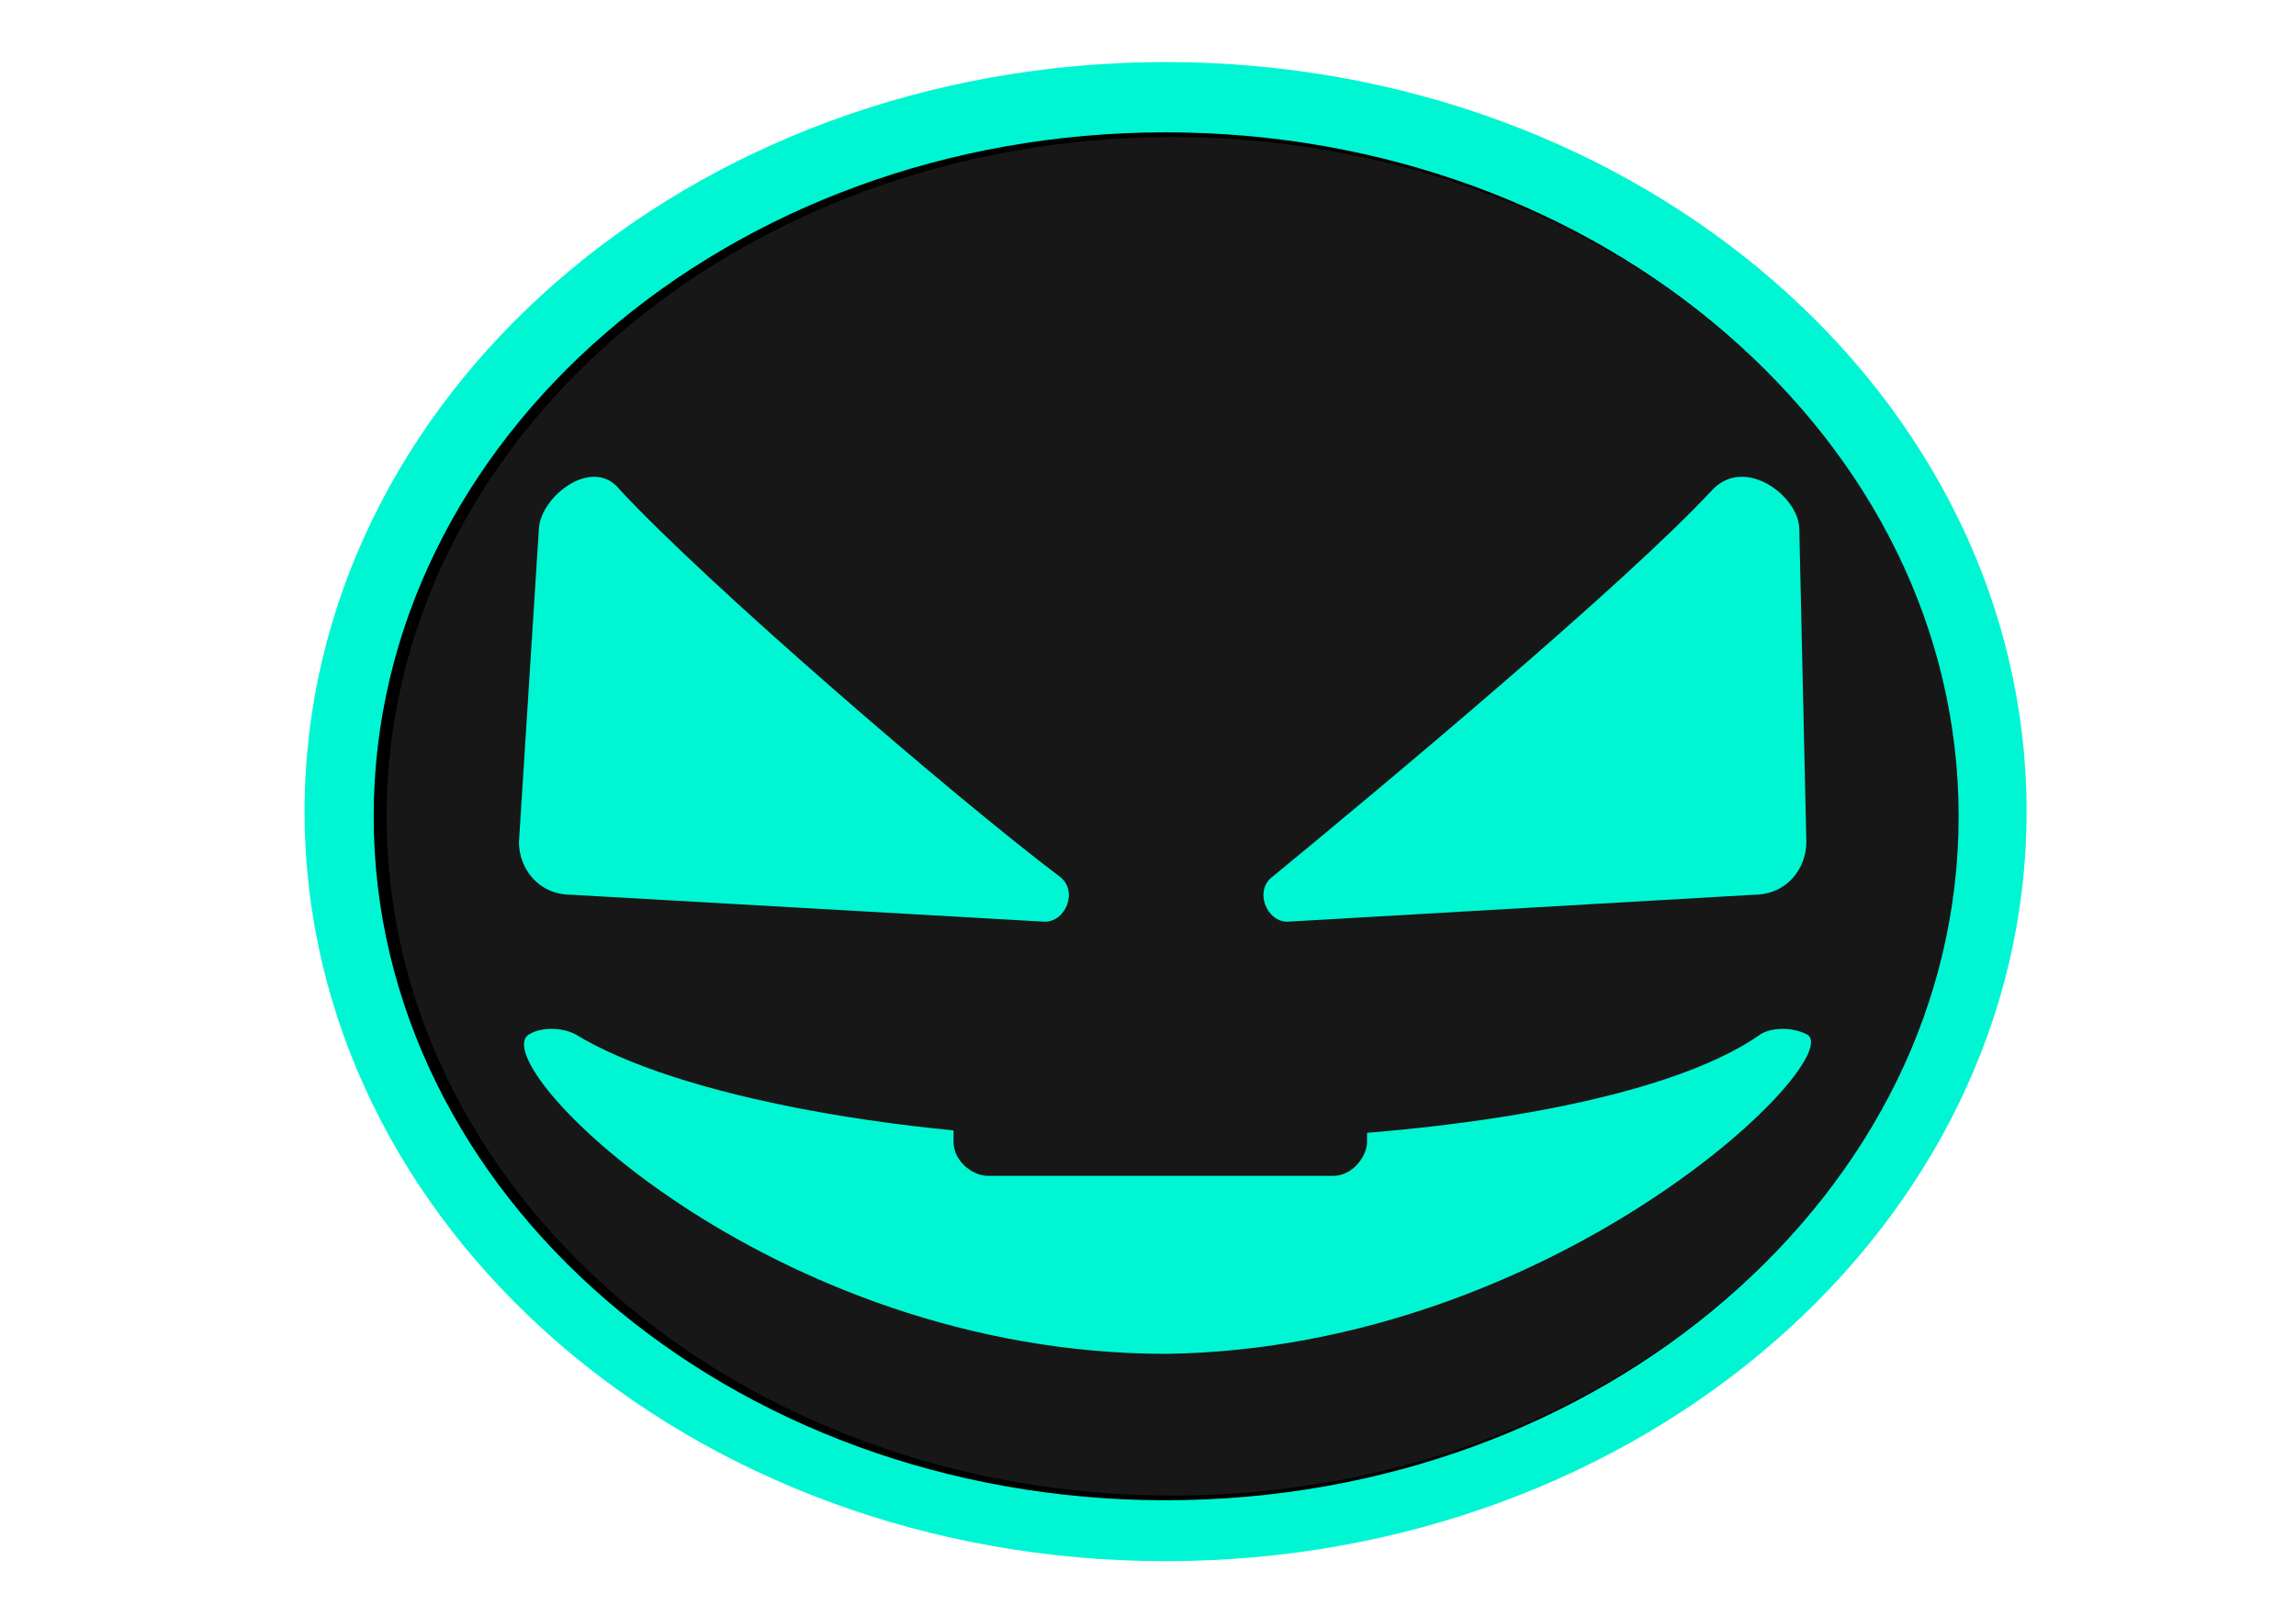
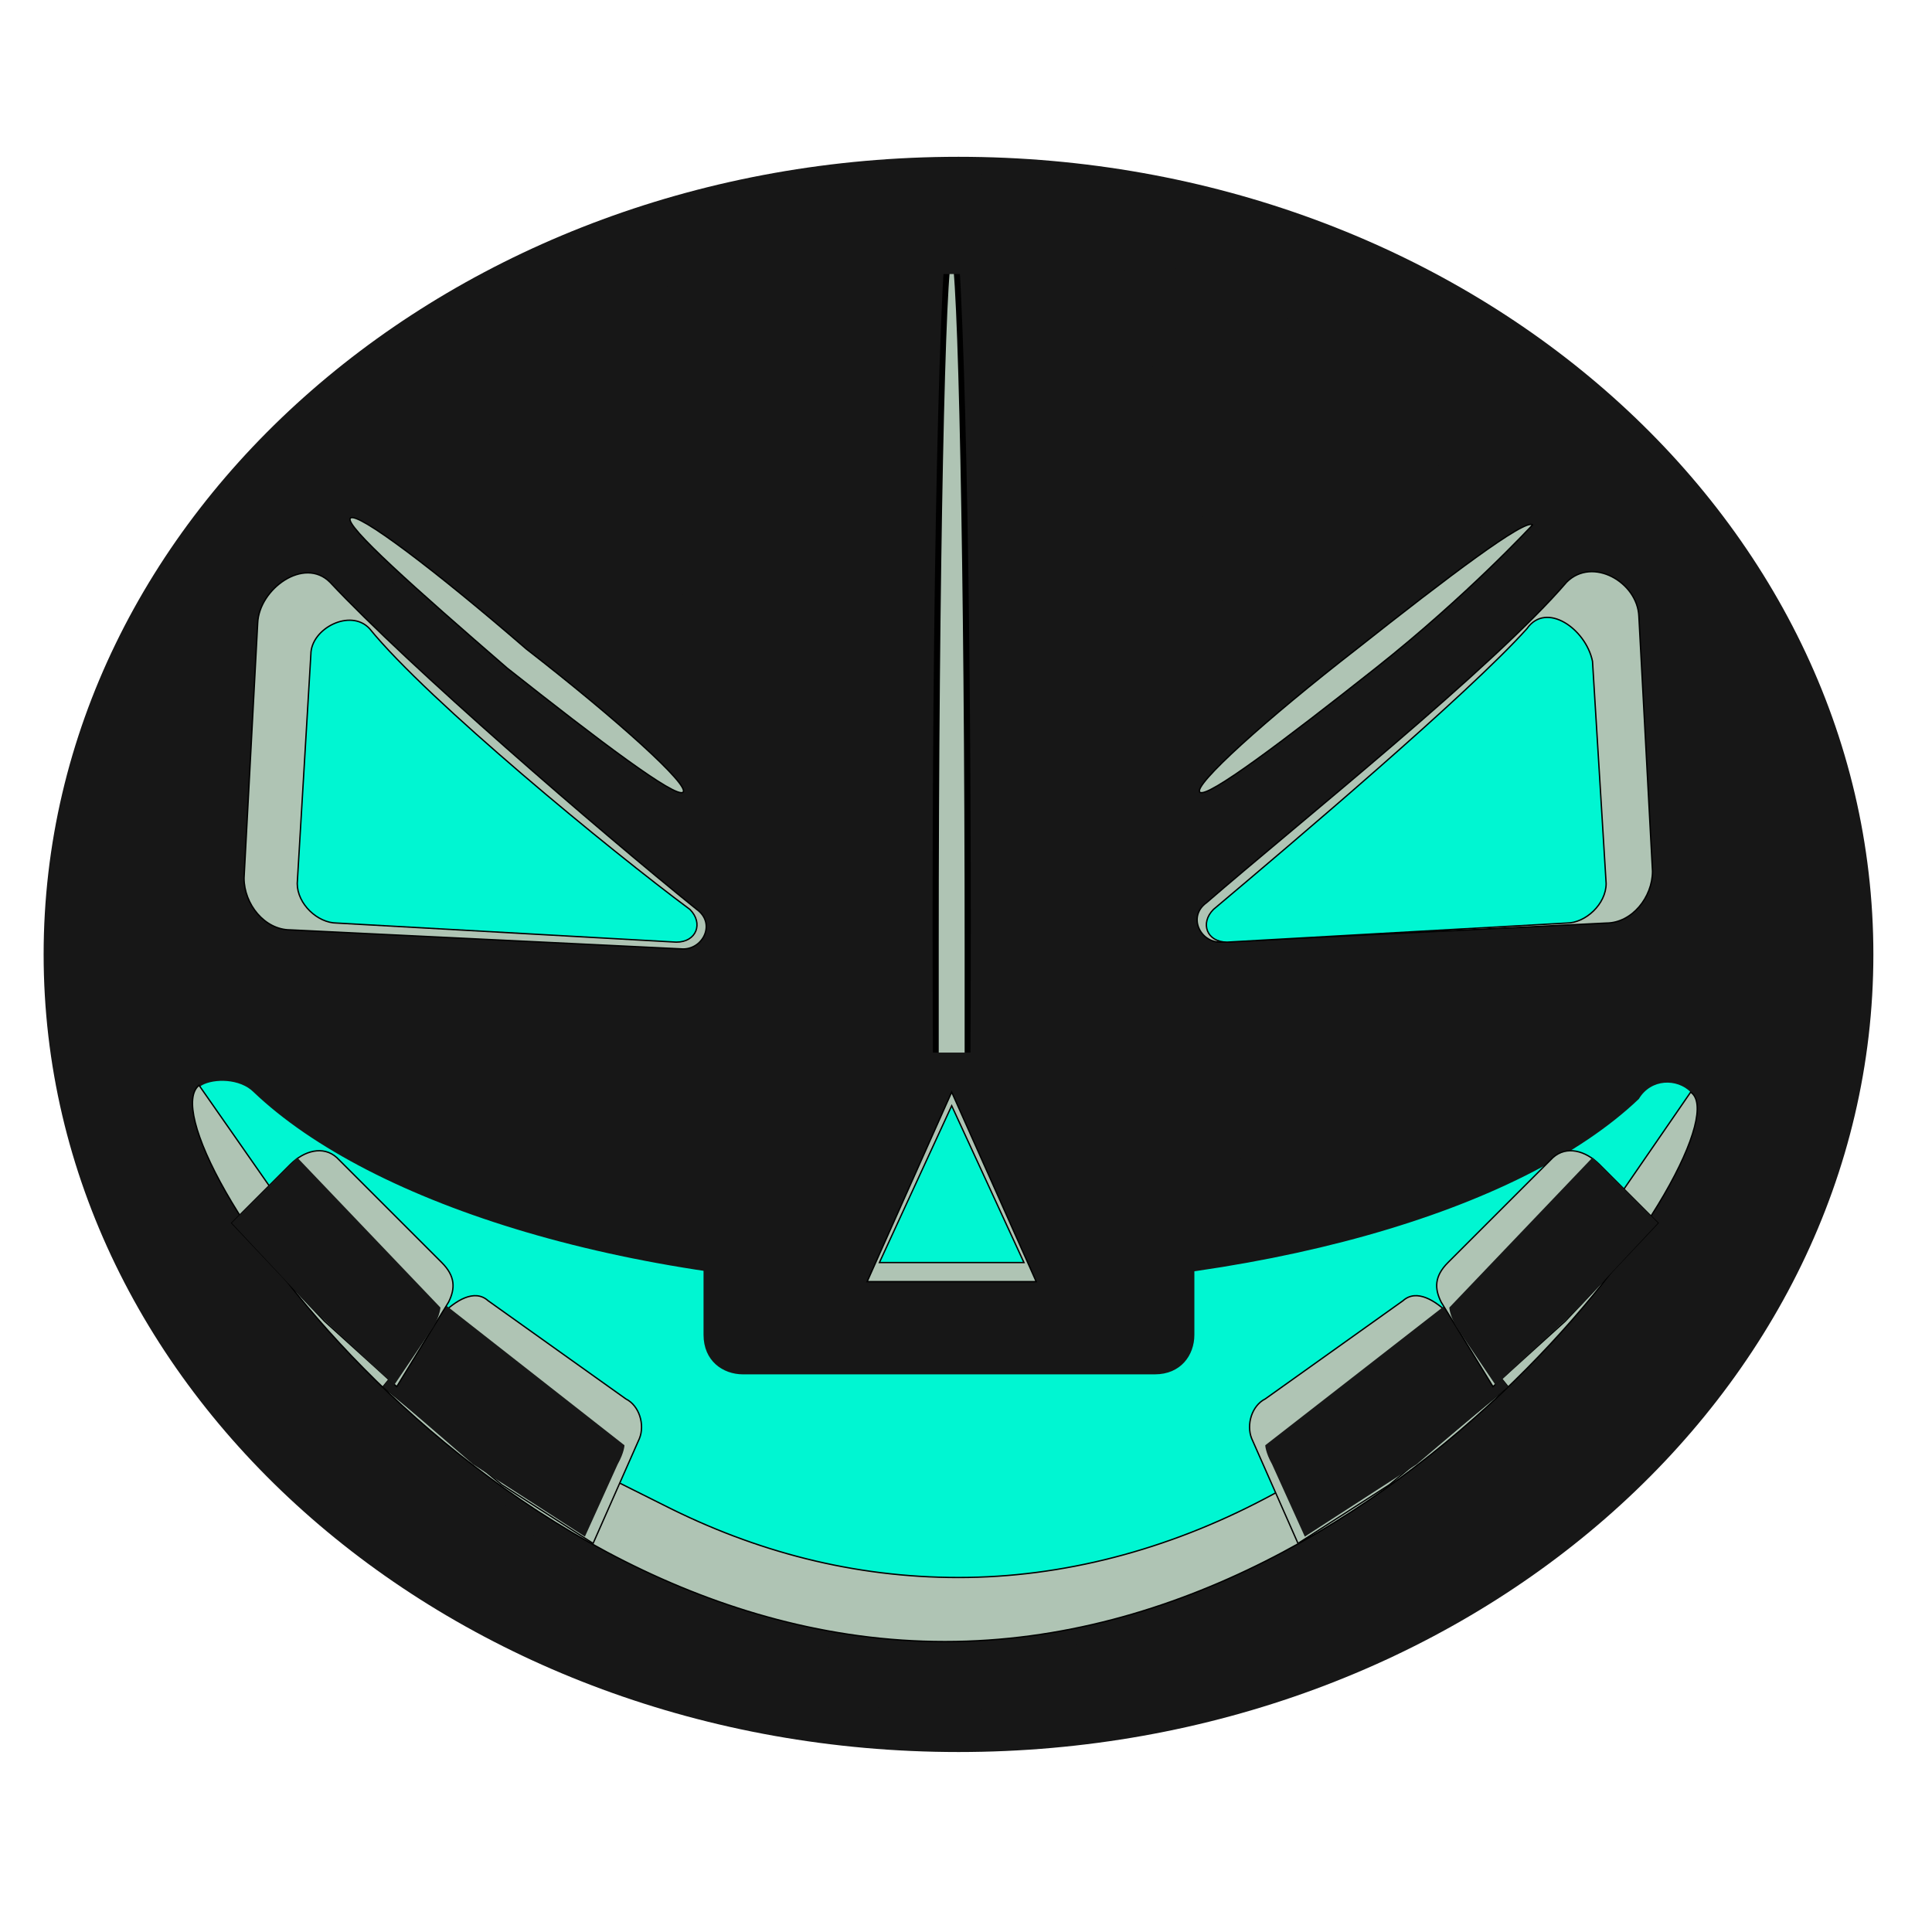
- <svg xmlns="http://www.w3.org/2000/svg" version="1.1" id="Слой_1" x="0px" y="0px" viewBox="0 0 196 137" style="enable-background:new 0 0 196 137;" xml:space="preserve">
+ <svg xmlns="http://www.w3.org/2000/svg" version="1.1" id="Слой_1" x="0px" y="0px" viewBox="0 0 141.7 141.7" style="enable-background:new 0 0 141.7 141.7;" xml:space="preserve">
  <style type="text/css">
- 	.st0{fill:#00F6D2;}
+ 	.st0{fill:#00F6D2;stroke:#000000;stroke-width:0.1;stroke-miterlimit:10;}
	.st1{fill:#171717;}
+ 	.st2{fill:#AFC4B4;stroke:#000000;stroke-width:0.1;stroke-miterlimit:10;}
+ 	.st3{fill:#00F6D2;}
</style>
-   <ellipse class="st0" cx="99.5" cy="69.3" rx="73.5" ry="64" />
-   <g>
-     <ellipse class="st0" cx="99.5" cy="69.7" rx="66" ry="56.8" />
-     <path d="M99.5,128.1c-37.3,0-67.6-26.2-67.6-58.4c0-32.2,30.3-58.4,67.6-58.4c37.3,0,67.6,26.2,67.6,58.4   C167.1,101.9,136.8,128.1,99.5,128.1z M99.5,14.5c-35.5,0-64.4,24.8-64.4,55.2s28.9,55.2,64.4,55.2c35.5,0,64.4-24.8,64.4-55.2   S135,14.5,99.5,14.5z" />
-   </g>
-   <ellipse class="st1" cx="100.1" cy="69.7" rx="67.1" ry="58" />
-   <ellipse class="st1" cx="99.5" cy="70.3" rx="47.2" ry="55.2" />
-   <ellipse class="st1" cx="100.1" cy="68.5" rx="22.2" ry="56.3" />
-   <path class="st0" d="M154.2,88.3c-1.2-0.6-2.9-0.6-3.9,0c-8,5.7-27.9,9.1-50.6,9.1s-42.1-3.9-50.6-9.1c-1.2-0.6-2.9-0.6-3.9,0  c-4.2,2.3,20.3,27.3,54.4,27.3C133.1,115.1,158.1,90.1,154.2,88.3z" />
-   <path class="st1" d="M81.4,92.4v5.1c0,1.7,1.7,2.9,2.9,2.9h29.5c1.7,0,2.9-1.7,2.9-2.9v-5.1H81.4z" />
-   <path class="st0" d="M52.9,41.8c7.4,8,28.5,26.2,37.5,33c1.7,1.2,0.6,3.9-1.2,3.9l-40.4-2.3c-2.9,0-4.5-2.3-4.5-4.5l1.7-26.7  C46.1,42.4,50.6,38.9,52.9,41.8z" />
-   <path class="st1" d="M70.5,19.1c8,1.2,17.6,1.7,29.1,1.7s21.1-0.6,29.1-1.7c-8-3.4-18.8-5.7-29.1-5.7S79.6,15.1,70.5,19.1z" />
-   <path class="st0" d="M146.2,41.8c-7.4,8-28.5,25.6-37.5,33c-1.7,1.2-0.6,3.9,1.2,3.9l39.8-2.3c2.9,0,4.5-2.3,4.5-4.5l-0.6-26.7  C153.6,42.4,149,38.9,146.2,41.8z" />
+   <ellipse class="st0" cx="69.8" cy="70" rx="66.2" ry="57.1" />
+   <ellipse class="st1" cx="70.3" cy="70" rx="67.1" ry="58.5" />
+   <ellipse class="st1" cx="69.8" cy="70.5" rx="47.5" ry="55.1" />
+   <ellipse class="st1" cx="69.8" cy="69.1" rx="22.1" ry="56.6" />
+   <ellipse cx="69.8" cy="67.6" rx="1.4" ry="52.7" />
+   <path class="st2" d="M70.8,69.6c0,1.9,0,3.4,0,4.8c0,0.5,0,1,0,1.4c0,0.5,0,1.4,0,1.9c0,24-0.5,42.2-1,42.2c-0.5,0-1-18.2-1-42.7  c0-0.5,0-1,0-1.4c0-0.5,0-1,0-1.4c0-1.4,0-3.4,0-4.8c0-27.8,0.5-50.8,1-50.8C70.3,18.7,70.8,41.7,70.8,69.6z" />
+   <path class="st3" d="M124,80.1c-1-1-2.9-1-3.8,0.5c-8.6,8.2-27.8,13.9-50.8,13.9s-42.2-6.2-50.8-14.4c-1-1-2.9-1-3.8-0.5  c-4.3,2.9,20.6,40.3,54.7,40.3S128.3,83,124,80.1z" />
+   <path class="st2" d="M69.3,120.4c34,0,59-37.4,54.7-40.3l-5.3,7.7c-2.4,3.4-5.3,6.7-8.6,9.1l-9.6,7.7c-2.4,1.9-4.8,3.8-7.7,5.3l0,0  c-7.2,3.8-14.9,5.8-22.5,5.8l0,0c-7.7,0-14.9-1.9-21.6-5.3l-4.8-2.4c-4.3-1.4-7.7-3.8-10.5-6.7L29,97.4c-2.9-2.4-5.3-5.3-7.7-8.2  l-6.7-9.6C10.3,83,35.3,120.4,69.3,120.4z" />
+   <path class="st1" d="M51.6,92.6v5.3c0,1.9,1.4,2.9,2.9,2.9h30.2c1.9,0,2.9-1.4,2.9-2.9v-5.3H51.6z" />
+   <path class="st2" d="M28.1,101.7l4.3-5.3c1-1,2.4-1.9,3.4-1l10.1,7.2c1,0.5,1.4,1.9,1,2.9l-3.4,7.7l-6.7-4.3L28.1,101.7z" />
+   <path class="st1" d="M28.1,101.7l2.9-3.8c1-1,1.4-2.4,1.4-2.4L45.8,106c0,0,0,0.5-0.5,1.4l-2.4,5.3l-8.2-5.3L28.1,101.7z" />
+   <path class="st2" d="M17,89.7l4.3-4.3c1-1,2.4-1.4,3.4-0.5l7.7,7.7c1,1,1,1.9,0.5,2.9l-3.8,6.2l-5.3-4.8L17,89.7z" />
+   <path class="st1" d="M17,89.7l2.9-2.9c1-1,1.9-1.9,1.9-1.9l10.5,11c0,0,0,0.5-0.5,1.4l-2.9,4.3l-6.2-5.8L17,89.7z" />
+   <path class="st2" d="M110.6,101.7l-4.3-5.3c-1-1-2.4-1.9-3.4-1l-10.1,7.2c-1,0.5-1.4,1.9-1,2.9l3.4,7.7l6.7-4.3L110.6,101.7z" />
+   <path class="st1" d="M110.6,101.7l-2.9-3.8c-1-1-1.4-2.4-1.4-2.4L92.8,106c0,0,0,0.5,0.5,1.4l2.4,5.3l8.2-5.3L110.6,101.7z" />
+   <path class="st2" d="M121.6,89.7l-4.3-4.3c-1-1-2.4-1.4-3.4-0.5l-7.7,7.7c-1,1-1,1.9-0.5,2.9l3.8,6.2l5.3-4.8L121.6,89.7z" />
+   <path class="st1" d="M121.6,89.7l-2.9-2.9c-1-1-1.9-1.9-1.9-1.9l-10.5,11c0,0,0,0.5,0.5,1.4l2.9,4.3l6.2-5.8L121.6,89.7z" />
+   <rect x="67.4" y="77.2" class="st1" width="4.8" height="14.4" />
+   <polygon class="st2" points="63.6,94 69.8,80.1 76,94 " />
+   <polygon class="st0" points="64.5,92.6 69.8,81.1 75.1,92.6 " />
+   <path class="st2" d="M114.9,42.7c-5.3,6.2-19.7,17.7-26.4,23.5c-1.4,1-0.5,2.9,1,2.9l28.3-1.4c1.9,0,3.4-1.9,3.4-3.8l-1-18.7  C120.1,42.7,116.8,40.8,114.9,42.7z" />
+   <path class="st0" d="M112,46.1c-4.3,4.8-17.3,15.8-23,20.6c-1,1-0.5,2.4,1,2.4l24.9-1.4c1.4,0,2.9-1.4,2.9-2.9l-1-16.3  C116.3,46.1,113.4,44.1,112,46.1z" />
+   <path class="st2" d="M24.2,42.7c5.8,6.2,19.7,18.2,26.9,24c1.4,1,0.5,2.9-1,2.9l-28.8-1.4c-1.9,0-3.4-1.9-3.4-3.8l1-18.7  C19,43.2,22.3,40.8,24.2,42.7z" />
+   <path class="st0" d="M27.1,46.1c4.3,5.3,17.7,16.3,23.5,20.6c1,1,0.5,2.4-1,2.4l-24.9-1.4c-1.4,0-2.9-1.4-2.9-2.9l1-16.8  C22.8,46.1,25.7,44.6,27.1,46.1z" />
+   <path class="st1" d="M40.5,18.7c7.7,1,17.7,1.4,28.8,1.4s21.6-0.5,28.8-1.4C89.9,14.9,79.9,13,69.8,13C59.2,13,49.7,14.9,40.5,18.7z  " />
+   <path class="st2" d="M50.1,58.1c-0.5,0.5-6.2-3.8-12.9-9.1c-6.7-5.8-12-10.5-11.5-11c0.5-0.5,6.2,3.8,12.9,9.6  C45.3,52.8,50.6,57.6,50.1,58.1z" />
+   <path class="st2" d="M88,58.1c0.5,0.5,6.2-3.8,12.9-9.1c6.7-5.3,11.5-10.5,11.5-10.5c-0.5-0.5-6.2,3.8-12.9,9.1  C92.8,52.8,87.5,57.6,88,58.1z" />
</svg>
